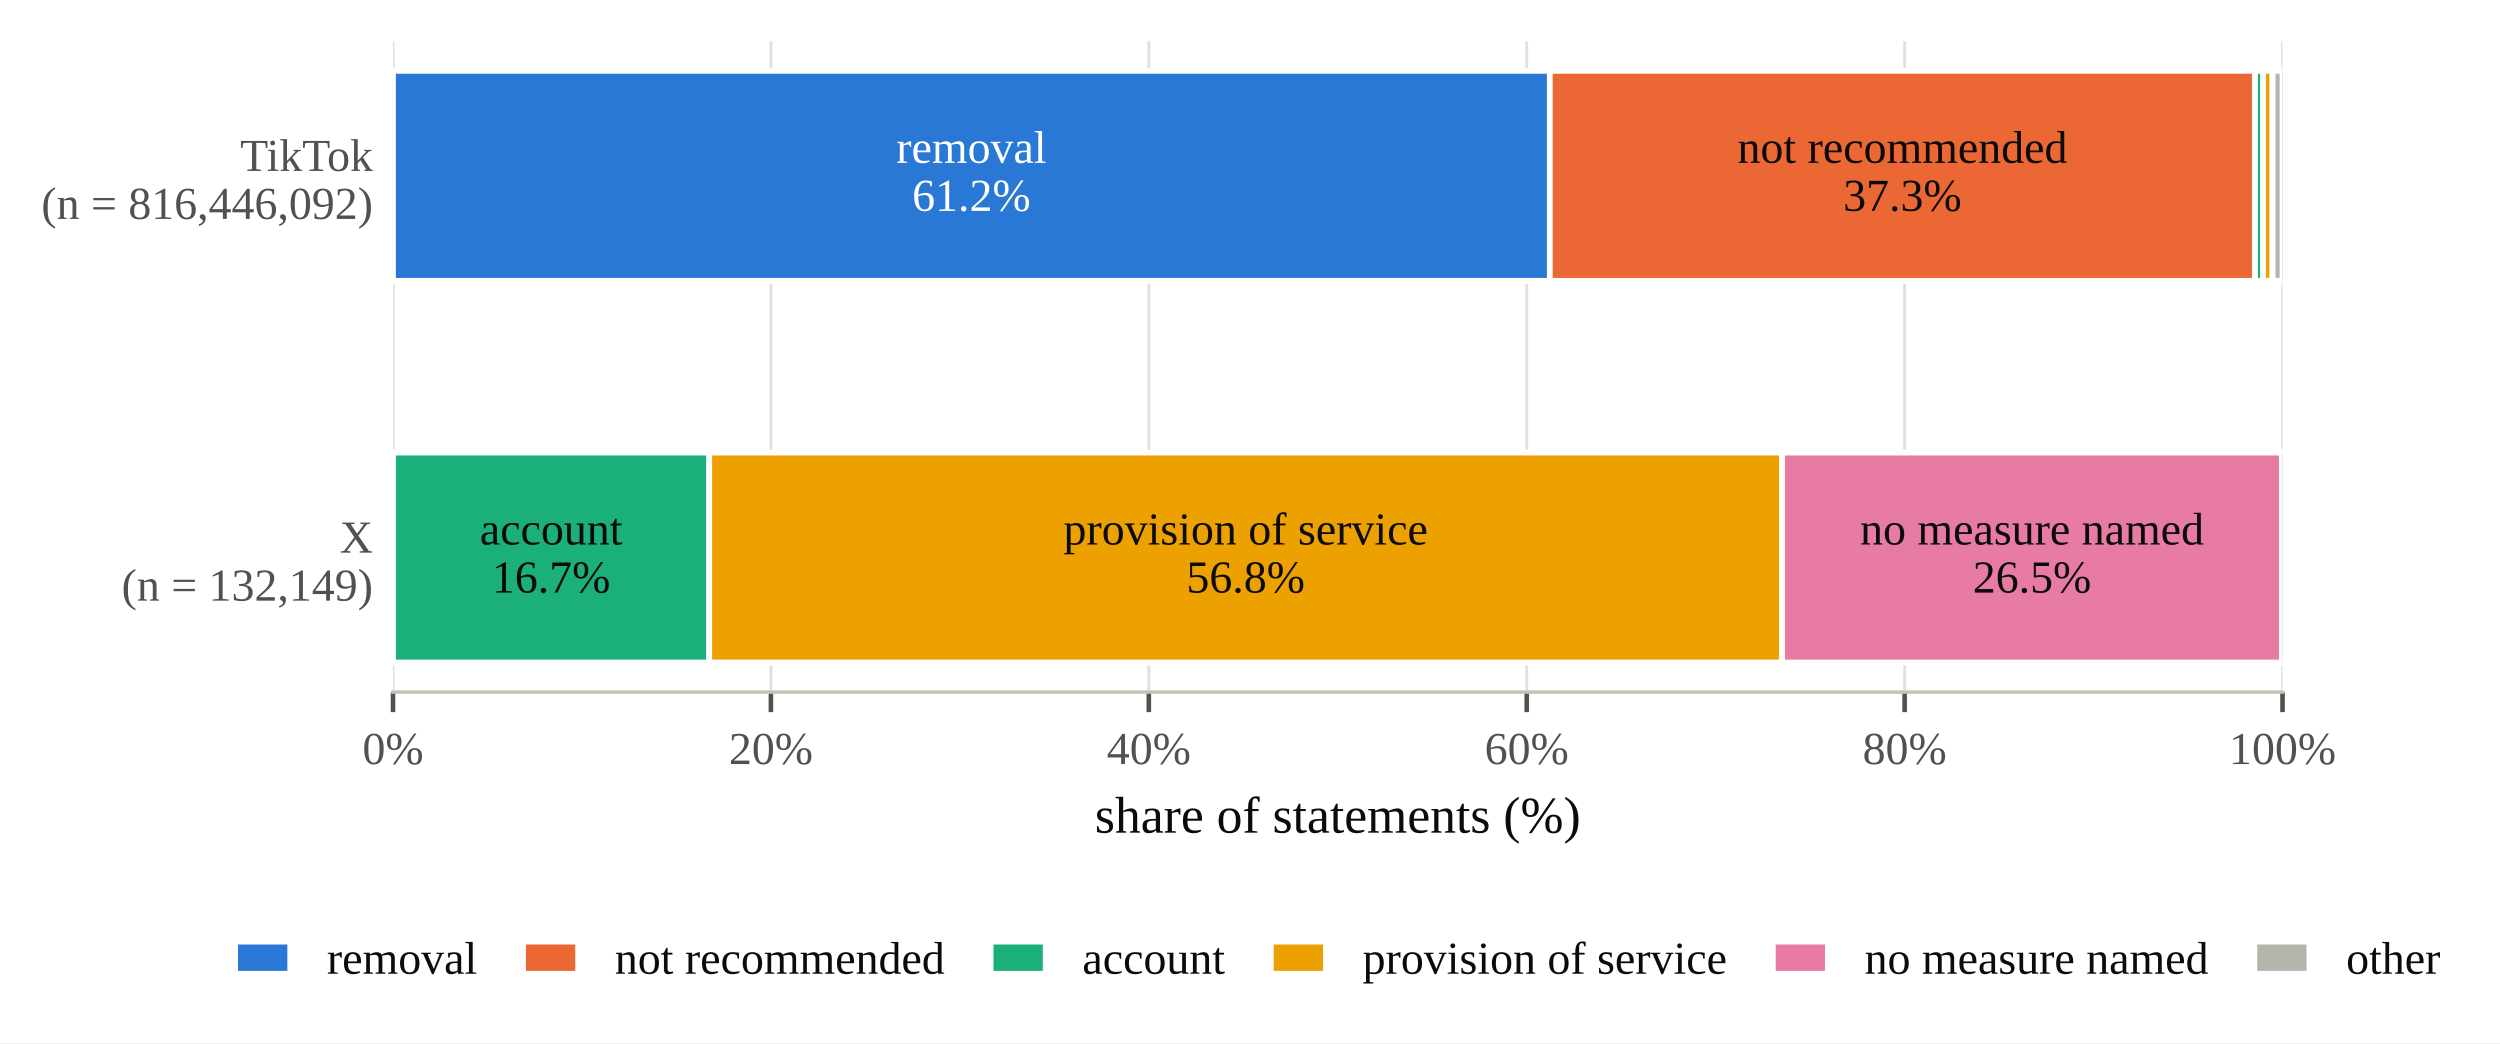
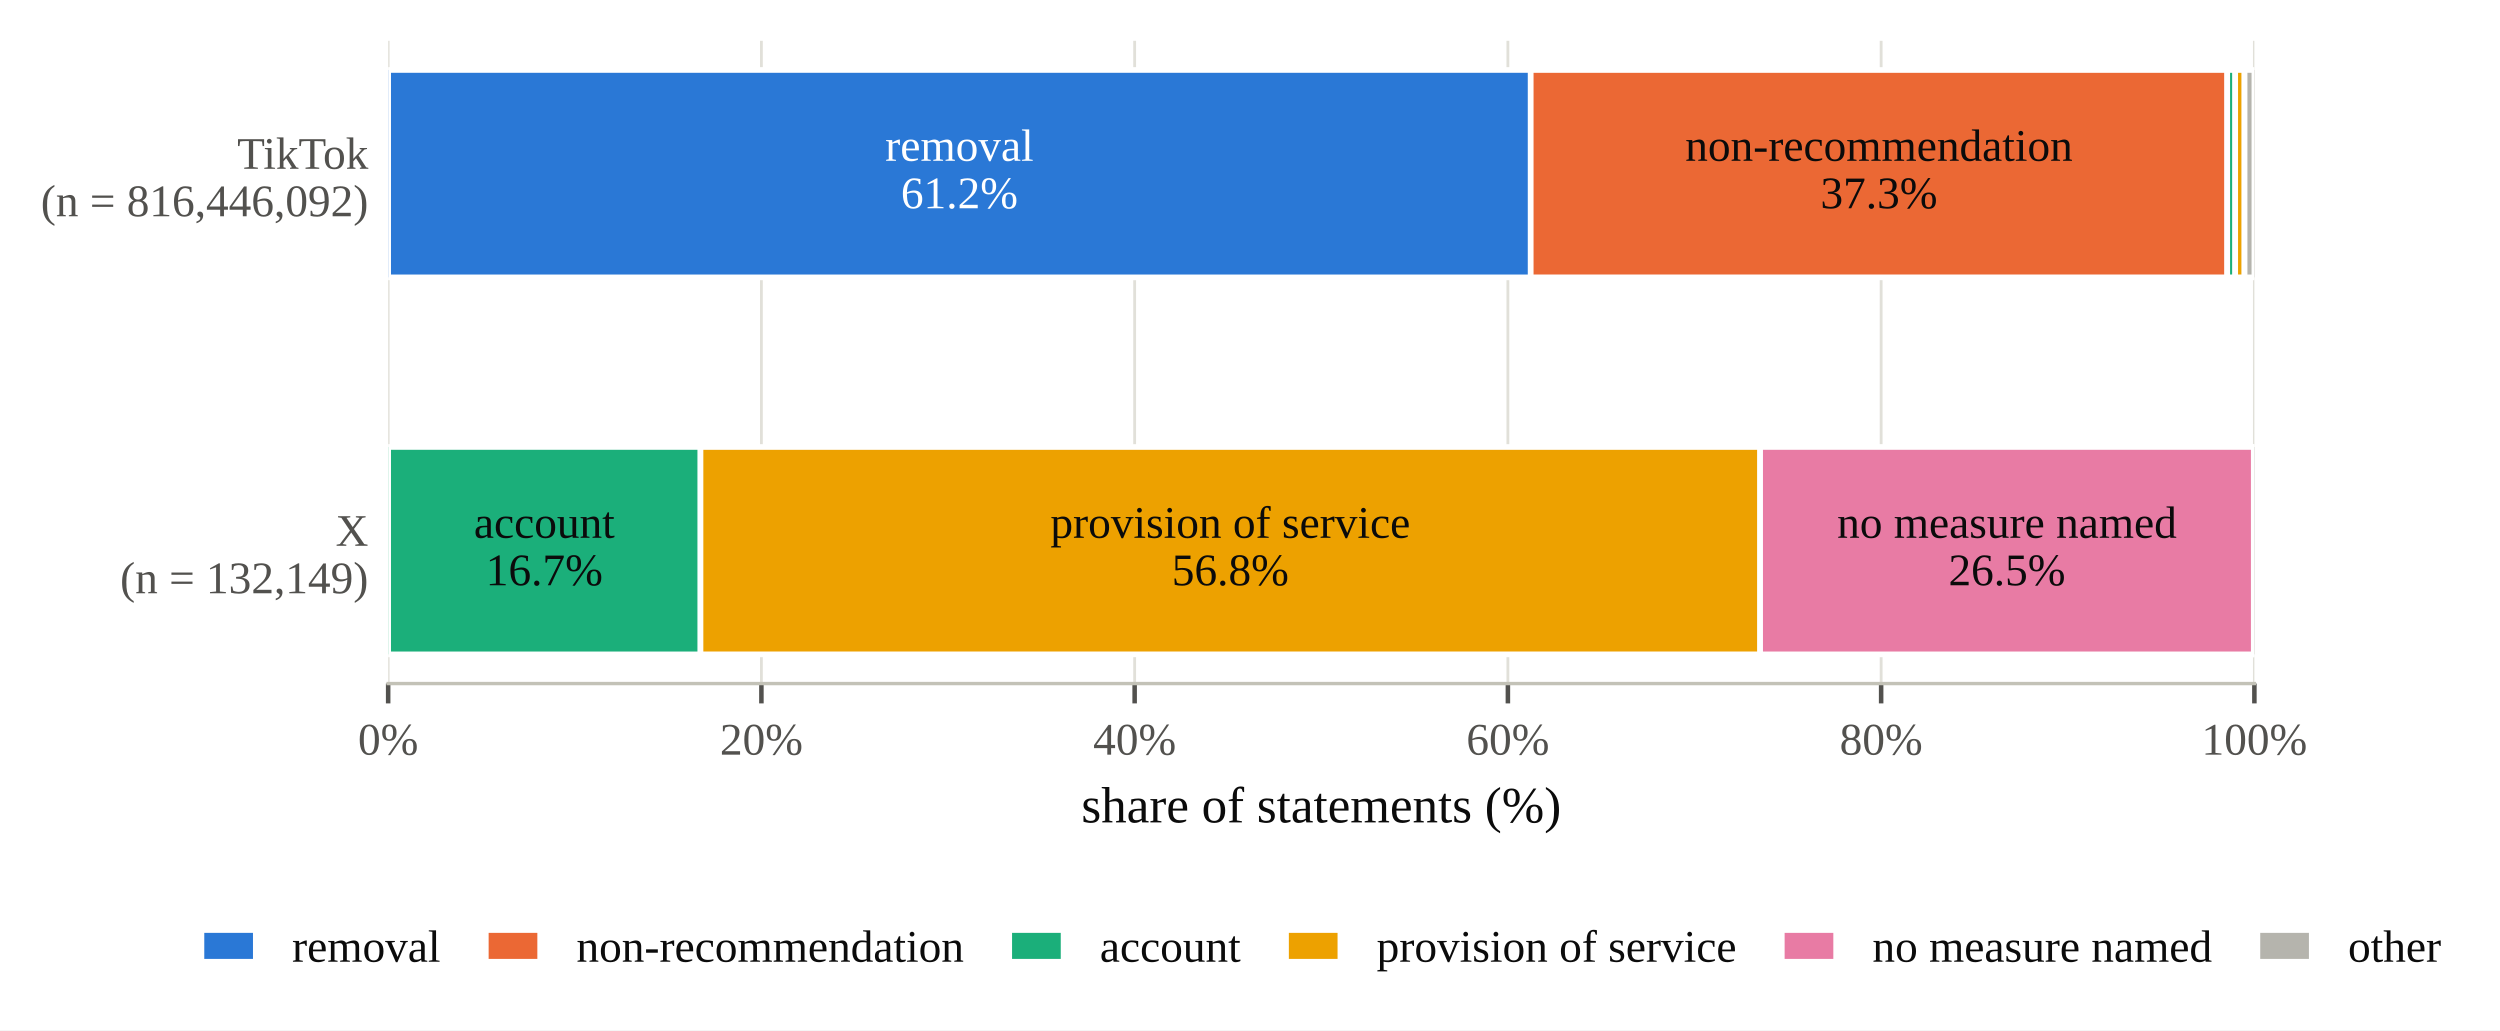
- <svg xmlns="http://www.w3.org/2000/svg" xmlns:xlink="http://www.w3.org/1999/xlink" width="435.993pt" height="181.93pt" viewBox="0 0 435.993 181.93" version="1.1">
+ <svg xmlns="http://www.w3.org/2000/svg" xmlns:xlink="http://www.w3.org/1999/xlink" width="441.436pt" height="181.93pt" viewBox="0 0 441.436 181.93" version="1.1">
  <defs>
    <style type="text/css">*{stroke-linejoin: round; stroke-linecap: butt}</style>
  </defs>
  <g id="figure_1">
    <g id="patch_1">
-       <path d="M 0 181.93  L 435.993 181.93  L 435.993 0  L 0 0  z " style="fill: #ffffff" />
+       <path d="M 0 181.93  L 441.436 181.93  L 441.436 0  L 0 0  z " style="fill: #ffffff" />
    </g>
    <g id="axes_1">
      <g id="patch_2">
        <path d="M 68.539 120.699  L 398.066 120.699  L 398.066 7.2  L 68.539 7.2  z " style="fill: #ffffff" />
      </g>
      <g id="matplotlib.axis_1">
        <g id="xtick_1">
          <g id="line2d_1">
-             <path d="M 68.539 120.699  L 68.539 7.2  " clip-path="url(#p1f80408891)" style="fill: none; stroke: #e1e0d9; stroke-width: 0.5; stroke-linecap: square" />
+             <path d="M 68.539 120.699  L 68.539 7.2  " clip-path="url(#pb58450798b)" style="fill: none; stroke: #e1e0d9; stroke-width: 0.5; stroke-linecap: square" />
          </g>
          <g id="line2d_2">
            <defs>
-               <path id="mc390e5d990" d="M 0 0  L 0 3.5  " style="stroke: #52514e; stroke-width: 0.8" />
+               <path id="mb8cc644f5e" d="M 0 0  L 0 3.5  " style="stroke: #52514e; stroke-width: 0.8" />
            </defs>
            <g>
-               <use xlink:href="#mc390e5d990" x="68.539" y="120.699" style="fill: #52514e; stroke: #52514e; stroke-width: 0.8" />
+               <use xlink:href="#mb8cc644f5e" x="68.539" y="120.699" style="fill: #52514e; stroke: #52514e; stroke-width: 0.8" />
            </g>
          </g>
          <g id="text_1">
            <text style="font-size: 8px; font-family: 'Times New Roman'; text-anchor: middle; fill: #52514e" x="68.539" y="133.254" transform="rotate(-0 68.53875 133.2542)">0%</text>
          </g>
        </g>
        <g id="xtick_2">
          <g id="line2d_3">
-             <path d="M 134.444 120.699  L 134.444 7.2  " clip-path="url(#p1f80408891)" style="fill: none; stroke: #e1e0d9; stroke-width: 0.5; stroke-linecap: square" />
+             <path d="M 134.444 120.699  L 134.444 7.2  " clip-path="url(#pb58450798b)" style="fill: none; stroke: #e1e0d9; stroke-width: 0.5; stroke-linecap: square" />
          </g>
          <g id="line2d_4">
            <g>
-               <use xlink:href="#mc390e5d990" x="134.444" y="120.699" style="fill: #52514e; stroke: #52514e; stroke-width: 0.8" />
+               <use xlink:href="#mb8cc644f5e" x="134.444" y="120.699" style="fill: #52514e; stroke: #52514e; stroke-width: 0.8" />
            </g>
          </g>
          <g id="text_2">
            <text style="font-size: 8px; font-family: 'Times New Roman'; text-anchor: middle; fill: #52514e" x="134.444" y="133.254" transform="rotate(-0 134.4443 133.2542)">20%</text>
          </g>
        </g>
        <g id="xtick_3">
          <g id="line2d_5">
-             <path d="M 200.35 120.699  L 200.35 7.2  " clip-path="url(#p1f80408891)" style="fill: none; stroke: #e1e0d9; stroke-width: 0.5; stroke-linecap: square" />
+             <path d="M 200.35 120.699  L 200.35 7.2  " clip-path="url(#pb58450798b)" style="fill: none; stroke: #e1e0d9; stroke-width: 0.5; stroke-linecap: square" />
          </g>
          <g id="line2d_6">
            <g>
-               <use xlink:href="#mc390e5d990" x="200.35" y="120.699" style="fill: #52514e; stroke: #52514e; stroke-width: 0.8" />
+               <use xlink:href="#mb8cc644f5e" x="200.35" y="120.699" style="fill: #52514e; stroke: #52514e; stroke-width: 0.8" />
            </g>
          </g>
          <g id="text_3">
            <text style="font-size: 8px; font-family: 'Times New Roman'; text-anchor: middle; fill: #52514e" x="200.35" y="133.254" transform="rotate(-0 200.3498 133.2542)">40%</text>
          </g>
        </g>
        <g id="xtick_4">
          <g id="line2d_7">
-             <path d="M 266.255 120.699  L 266.255 7.2  " clip-path="url(#p1f80408891)" style="fill: none; stroke: #e1e0d9; stroke-width: 0.5; stroke-linecap: square" />
+             <path d="M 266.255 120.699  L 266.255 7.2  " clip-path="url(#pb58450798b)" style="fill: none; stroke: #e1e0d9; stroke-width: 0.5; stroke-linecap: square" />
          </g>
          <g id="line2d_8">
            <g>
-               <use xlink:href="#mc390e5d990" x="266.255" y="120.699" style="fill: #52514e; stroke: #52514e; stroke-width: 0.8" />
+               <use xlink:href="#mb8cc644f5e" x="266.255" y="120.699" style="fill: #52514e; stroke: #52514e; stroke-width: 0.8" />
            </g>
          </g>
          <g id="text_4">
            <text style="font-size: 8px; font-family: 'Times New Roman'; text-anchor: middle; fill: #52514e" x="266.255" y="133.254" transform="rotate(-0 266.2553 133.2542)">60%</text>
          </g>
        </g>
        <g id="xtick_5">
          <g id="line2d_9">
-             <path d="M 332.161 120.699  L 332.161 7.2  " clip-path="url(#p1f80408891)" style="fill: none; stroke: #e1e0d9; stroke-width: 0.5; stroke-linecap: square" />
+             <path d="M 332.161 120.699  L 332.161 7.2  " clip-path="url(#pb58450798b)" style="fill: none; stroke: #e1e0d9; stroke-width: 0.5; stroke-linecap: square" />
          </g>
          <g id="line2d_10">
            <g>
-               <use xlink:href="#mc390e5d990" x="332.161" y="120.699" style="fill: #52514e; stroke: #52514e; stroke-width: 0.8" />
+               <use xlink:href="#mb8cc644f5e" x="332.161" y="120.699" style="fill: #52514e; stroke: #52514e; stroke-width: 0.8" />
            </g>
          </g>
          <g id="text_5">
            <text style="font-size: 8px; font-family: 'Times New Roman'; text-anchor: middle; fill: #52514e" x="332.161" y="133.254" transform="rotate(-0 332.1608 133.2542)">80%</text>
          </g>
        </g>
        <g id="xtick_6">
          <g id="line2d_11">
-             <path d="M 398.066 120.699  L 398.066 7.2  " clip-path="url(#p1f80408891)" style="fill: none; stroke: #e1e0d9; stroke-width: 0.5; stroke-linecap: square" />
+             <path d="M 398.066 120.699  L 398.066 7.2  " clip-path="url(#pb58450798b)" style="fill: none; stroke: #e1e0d9; stroke-width: 0.5; stroke-linecap: square" />
          </g>
          <g id="line2d_12">
            <g>
-               <use xlink:href="#mc390e5d990" x="398.066" y="120.699" style="fill: #52514e; stroke: #52514e; stroke-width: 0.8" />
+               <use xlink:href="#mb8cc644f5e" x="398.066" y="120.699" style="fill: #52514e; stroke: #52514e; stroke-width: 0.8" />
            </g>
          </g>
          <g id="text_6">
            <text style="font-size: 8px; font-family: 'Times New Roman'; text-anchor: middle; fill: #52514e" x="398.066" y="133.254" transform="rotate(-0 398.0663 133.2542)">100%</text>
          </g>
        </g>
        <g id="text_7">
          <text style="font-size: 9px; font-family: 'Times New Roman'; text-anchor: middle; fill: #0b0b0b" x="233.303" y="145.215" transform="rotate(-0 233.3025 145.2148)">share of statements (%)</text>
        </g>
      </g>
      <g id="matplotlib.axis_2">
        <g id="ytick_1">
          <g id="line2d_13" />
          <g id="text_8">
            <text style="font-size: 8px; font-family: 'Times New Roman'; fill: #52514e" transform="translate(59.26125 96.37821)">X</text>
            <text style="font-size: 8px; font-family: 'Times New Roman'; fill: #52514e" transform="translate(21.2 104.7555)">(n = 132,149)</text>
          </g>
        </g>
        <g id="ytick_2">
          <g id="line2d_14" />
          <g id="text_9">
            <text style="font-size: 8px; font-family: 'Times New Roman'; fill: #52514e" transform="translate(41.88375 29.80975)">TikTok</text>
            <text style="font-size: 8px; font-family: 'Times New Roman'; fill: #52514e" transform="translate(7.2 38.187)">(n = 816,446,092)</text>
          </g>
        </g>
      </g>
      <g id="patch_3">
-         <path d="M 68.539 115.54  L 123.69 115.54  L 123.69 78.928  L 68.539 78.928  z " clip-path="url(#p1f80408891)" style="fill: #1baf7a; stroke: #ffffff; stroke-linejoin: miter" />
+         <path d="M 68.539 115.54  L 123.69 115.54  L 123.69 78.928  L 68.539 78.928  z " clip-path="url(#pb58450798b)" style="fill: #1baf7a; stroke: #ffffff; stroke-linejoin: miter" />
      </g>
      <g id="patch_4">
-         <path d="M 123.69 115.54  L 310.795 115.54  L 310.795 78.928  L 123.69 78.928  z " clip-path="url(#p1f80408891)" style="fill: #eda100; stroke: #ffffff; stroke-linejoin: miter" />
+         <path d="M 123.69 115.54  L 310.795 115.54  L 310.795 78.928  L 123.69 78.928  z " clip-path="url(#pb58450798b)" style="fill: #eda100; stroke: #ffffff; stroke-linejoin: miter" />
      </g>
      <g id="patch_5">
-         <path d="M 310.795 115.54  L 397.962 115.54  L 397.962 78.928  L 310.795 78.928  z " clip-path="url(#p1f80408891)" style="fill: #e87ba4; stroke: #ffffff; stroke-linejoin: miter" />
+         <path d="M 310.795 115.54  L 397.962 115.54  L 397.962 78.928  L 310.795 78.928  z " clip-path="url(#pb58450798b)" style="fill: #e87ba4; stroke: #ffffff; stroke-linejoin: miter" />
      </g>
      <g id="patch_6">
-         <path d="M 397.962 115.54  L 398.066 115.54  L 398.066 78.928  L 397.962 78.928  z " clip-path="url(#p1f80408891)" style="fill: #b5b4ad; stroke: #ffffff; stroke-linejoin: miter" />
+         <path d="M 397.962 115.54  L 398.066 115.54  L 398.066 78.928  L 397.962 78.928  z " clip-path="url(#pb58450798b)" style="fill: #b5b4ad; stroke: #ffffff; stroke-linejoin: miter" />
      </g>
      <g id="patch_7">
-         <path d="M 68.539 48.972  L 270.285 48.972  L 270.285 12.359  L 68.539 12.359  z " clip-path="url(#p1f80408891)" style="fill: #2a78d6; stroke: #ffffff; stroke-linejoin: miter" />
+         <path d="M 68.539 48.972  L 270.285 48.972  L 270.285 12.359  L 68.539 12.359  z " clip-path="url(#pb58450798b)" style="fill: #2a78d6; stroke: #ffffff; stroke-linejoin: miter" />
      </g>
      <g id="patch_8">
-         <path d="M 270.285 48.972  L 393.272 48.972  L 393.272 12.359  L 270.285 12.359  z " clip-path="url(#p1f80408891)" style="fill: #eb6834; stroke: #ffffff; stroke-linejoin: miter" />
+         <path d="M 270.285 48.972  L 393.272 48.972  L 393.272 12.359  L 270.285 12.359  z " clip-path="url(#pb58450798b)" style="fill: #eb6834; stroke: #ffffff; stroke-linejoin: miter" />
      </g>
      <g id="patch_9">
-         <path d="M 393.272 48.972  L 394.68 48.972  L 394.68 12.359  L 393.272 12.359  z " clip-path="url(#p1f80408891)" style="fill: #1baf7a; stroke: #ffffff; stroke-linejoin: miter" />
+         <path d="M 393.272 48.972  L 394.68 48.972  L 394.68 12.359  L 393.272 12.359  z " clip-path="url(#pb58450798b)" style="fill: #1baf7a; stroke: #ffffff; stroke-linejoin: miter" />
      </g>
      <g id="patch_10">
-         <path d="M 394.68 48.972  L 396.336 48.972  L 396.336 12.359  L 394.68 12.359  z " clip-path="url(#p1f80408891)" style="fill: #eda100; stroke: #ffffff; stroke-linejoin: miter" />
+         <path d="M 394.68 48.972  L 396.336 48.972  L 396.336 12.359  L 394.68 12.359  z " clip-path="url(#pb58450798b)" style="fill: #eda100; stroke: #ffffff; stroke-linejoin: miter" />
      </g>
      <g id="patch_11">
-         <path d="M 396.336 48.972  L 396.336 48.972  L 396.336 12.359  L 396.336 12.359  z " clip-path="url(#p1f80408891)" style="fill: #e87ba4; stroke: #ffffff; stroke-linejoin: miter" />
+         <path d="M 396.336 48.972  L 396.336 48.972  L 396.336 12.359  L 396.336 12.359  z " clip-path="url(#pb58450798b)" style="fill: #e87ba4; stroke: #ffffff; stroke-linejoin: miter" />
      </g>
      <g id="patch_12">
-         <path d="M 396.336 48.972  L 398.066 48.972  L 398.066 12.359  L 396.336 12.359  z " clip-path="url(#p1f80408891)" style="fill: #b5b4ad; stroke: #ffffff; stroke-linejoin: miter" />
+         <path d="M 396.336 48.972  L 398.066 48.972  L 398.066 12.359  L 396.336 12.359  z " clip-path="url(#pb58450798b)" style="fill: #b5b4ad; stroke: #ffffff; stroke-linejoin: miter" />
      </g>
      <g id="patch_13">
        <path d="M 68.539 120.699  L 398.066 120.699  " style="fill: none; stroke: #c3c2b7; stroke-width: 0.6; stroke-linejoin: miter; stroke-linecap: square" />
      </g>
      <g id="text_10">
        <text style="font-size: 8px; font-family: 'Times New Roman'; fill: #0b0b0b" transform="translate(83.67617 94.96708)">account</text>
        <text style="font-size: 8px; font-family: 'Times New Roman'; fill: #0b0b0b" transform="translate(85.78242 103.3443)">16.7%</text>
      </g>
      <g id="text_11">
        <text style="font-size: 8px; font-family: 'Times New Roman'; fill: #0b0b0b" transform="translate(185.4725 94.96708)">provision of service</text>
        <text style="font-size: 8px; font-family: 'Times New Roman'; fill: #0b0b0b" transform="translate(206.9106 103.3443)">56.8%</text>
      </g>
      <g id="text_12">
        <text style="font-size: 8px; font-family: 'Times New Roman'; fill: #0b0b0b" transform="translate(324.389 94.96708)">no measure named</text>
        <text style="font-size: 8px; font-family: 'Times New Roman'; fill: #0b0b0b" transform="translate(344.0465 103.3443)">26.5%</text>
      </g>
      <g id="text_13">
        <text style="font-size: 8px; font-family: 'Times New Roman'; fill: #ffffff" transform="translate(156.3062 28.39863)">removal</text>
        <text style="font-size: 8px; font-family: 'Times New Roman'; fill: #ffffff" transform="translate(159.08 36.77588)">61.2%</text>
      </g>
      <g id="text_14">
-         <text style="font-size: 8px; font-family: 'Times New Roman'; fill: #0b0b0b" transform="translate(303.0101 28.39863)">not recommended</text>
+         <text style="font-size: 8px; font-family: 'Times New Roman'; fill: #0b0b0b" transform="translate(297.567 28.39863)">non-recommendation</text>
        <text style="font-size: 8px; font-family: 'Times New Roman'; fill: #0b0b0b" transform="translate(321.4464 36.77588)">37.3%</text>
      </g>
      <g id="legend_1">
        <g id="patch_14">
-           <path d="M 41.013 169.819  L 50.613 169.819  L 50.613 164.219  L 41.013 164.219  z " style="fill: #2a78d6; stroke: #ffffff; stroke-linejoin: miter" />
+           <path d="M 35.569 169.819  L 45.169 169.819  L 45.169 164.219  L 35.569 164.219  z " style="fill: #2a78d6; stroke: #ffffff; stroke-linejoin: miter" />
        </g>
        <g id="text_15">
-           <text style="font-size: 8px; font-family: 'Times New Roman'; text-anchor: start; fill: #0b0b0b" x="57.013" y="169.819" transform="rotate(-0 57.01253 169.819)">removal</text>
+           <text style="font-size: 8px; font-family: 'Times New Roman'; text-anchor: start; fill: #0b0b0b" x="51.569" y="169.819" transform="rotate(-0 51.56941 169.819)">removal</text>
        </g>
        <g id="patch_15">
-           <path d="M 91.224 169.819  L 100.824 169.819  L 100.824 164.219  L 91.224 164.219  z " style="fill: #eb6834; stroke: #ffffff; stroke-linejoin: miter" />
+           <path d="M 85.781 169.819  L 95.381 169.819  L 95.381 164.219  L 85.781 164.219  z " style="fill: #eb6834; stroke: #ffffff; stroke-linejoin: miter" />
        </g>
        <g id="text_16">
-           <text style="font-size: 8px; font-family: 'Times New Roman'; text-anchor: start; fill: #0b0b0b" x="107.224" y="169.819" transform="rotate(-0 107.2238 169.819)">not recommended</text>
+           <text style="font-size: 8px; font-family: 'Times New Roman'; text-anchor: start; fill: #0b0b0b" x="101.781" y="169.819" transform="rotate(-0 101.7807 169.819)">non-recommendation</text>
        </g>
        <g id="patch_16">
-           <path d="M 172.76 169.819  L 182.36 169.819  L 182.36 164.219  L 172.76 164.219  z " style="fill: #1baf7a; stroke: #ffffff; stroke-linejoin: miter" />
+           <path d="M 178.203 169.819  L 187.803 169.819  L 187.803 164.219  L 178.203 164.219  z " style="fill: #1baf7a; stroke: #ffffff; stroke-linejoin: miter" />
        </g>
        <g id="text_17">
-           <text style="font-size: 8px; font-family: 'Times New Roman'; text-anchor: start; fill: #0b0b0b" x="188.76" y="169.819" transform="rotate(-0 188.76 169.819)">account</text>
+           <text style="font-size: 8px; font-family: 'Times New Roman'; text-anchor: start; fill: #0b0b0b" x="194.203" y="169.819" transform="rotate(-0 194.2032 169.819)">account</text>
        </g>
        <g id="patch_17">
-           <path d="M 221.636 169.819  L 231.236 169.819  L 231.236 164.219  L 221.636 164.219  z " style="fill: #eda100; stroke: #ffffff; stroke-linejoin: miter" />
+           <path d="M 227.079 169.819  L 236.679 169.819  L 236.679 164.219  L 227.079 164.219  z " style="fill: #eda100; stroke: #ffffff; stroke-linejoin: miter" />
        </g>
        <g id="text_18">
-           <text style="font-size: 8px; font-family: 'Times New Roman'; text-anchor: start; fill: #0b0b0b" x="237.636" y="169.819" transform="rotate(-0 237.6363 169.819)">provision of service</text>
+           <text style="font-size: 8px; font-family: 'Times New Roman'; text-anchor: start; fill: #0b0b0b" x="243.079" y="169.819" transform="rotate(-0 243.0794 169.819)">provision of service</text>
        </g>
        <g id="patch_18">
-           <path d="M 309.176 169.819  L 318.776 169.819  L 318.776 164.219  L 309.176 164.219  z " style="fill: #e87ba4; stroke: #ffffff; stroke-linejoin: miter" />
+           <path d="M 314.619 169.819  L 324.219 169.819  L 324.219 164.219  L 314.619 164.219  z " style="fill: #e87ba4; stroke: #ffffff; stroke-linejoin: miter" />
        </g>
        <g id="text_19">
-           <text style="font-size: 8px; font-family: 'Times New Roman'; text-anchor: start; fill: #0b0b0b" x="325.176" y="169.819" transform="rotate(-0 325.1763 169.819)">no measure named</text>
+           <text style="font-size: 8px; font-family: 'Times New Roman'; text-anchor: start; fill: #0b0b0b" x="330.619" y="169.819" transform="rotate(-0 330.6194 169.819)">no measure named</text>
        </g>
        <g id="patch_19">
-           <path d="M 393.155 169.819  L 402.755 169.819  L 402.755 164.219  L 393.155 164.219  z " style="fill: #b5b4ad; stroke: #ffffff; stroke-linejoin: miter" />
+           <path d="M 398.598 169.819  L 408.198 169.819  L 408.198 164.219  L 398.598 164.219  z " style="fill: #b5b4ad; stroke: #ffffff; stroke-linejoin: miter" />
        </g>
        <g id="text_20">
-           <text style="font-size: 8px; font-family: 'Times New Roman'; text-anchor: start; fill: #0b0b0b" x="409.155" y="169.819" transform="rotate(-0 409.155 169.819)">other</text>
+           <text style="font-size: 8px; font-family: 'Times New Roman'; text-anchor: start; fill: #0b0b0b" x="414.598" y="169.819" transform="rotate(-0 414.5982 169.819)">other</text>
        </g>
      </g>
    </g>
  </g>
  <defs>
-     <clipPath id="p1f80408891">
+     <clipPath id="pb58450798b">
      <rect x="68.539" y="7.2" width="329.528" height="113.499" />
    </clipPath>
  </defs>
</svg>
